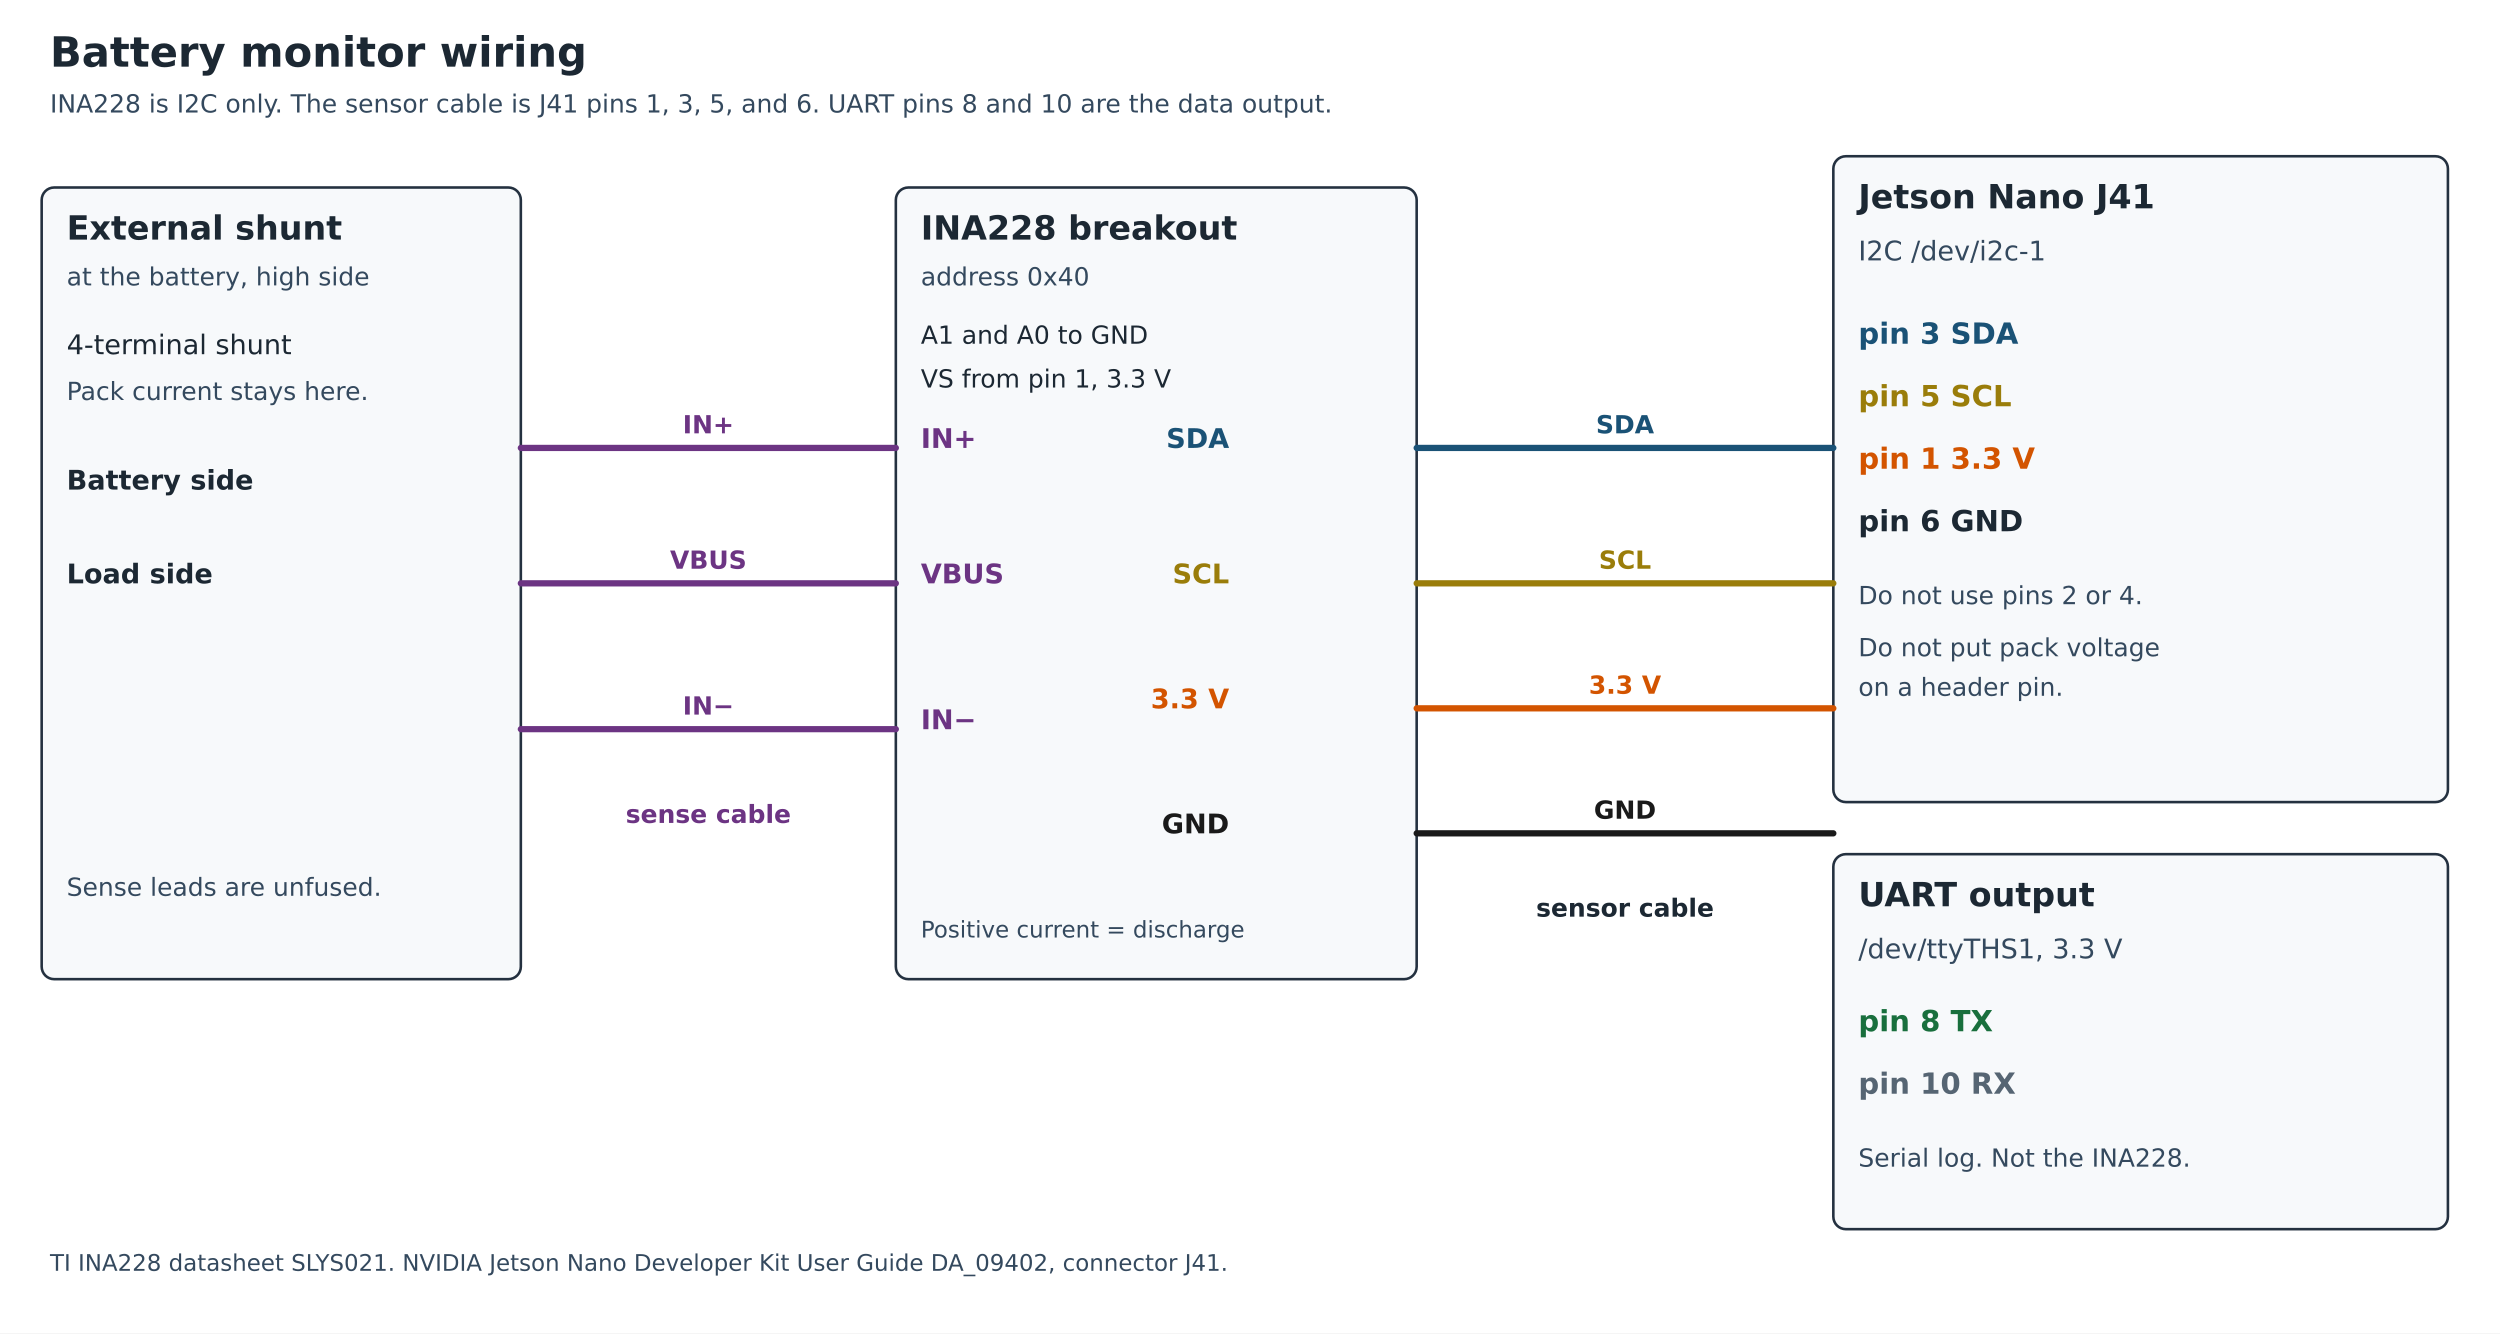
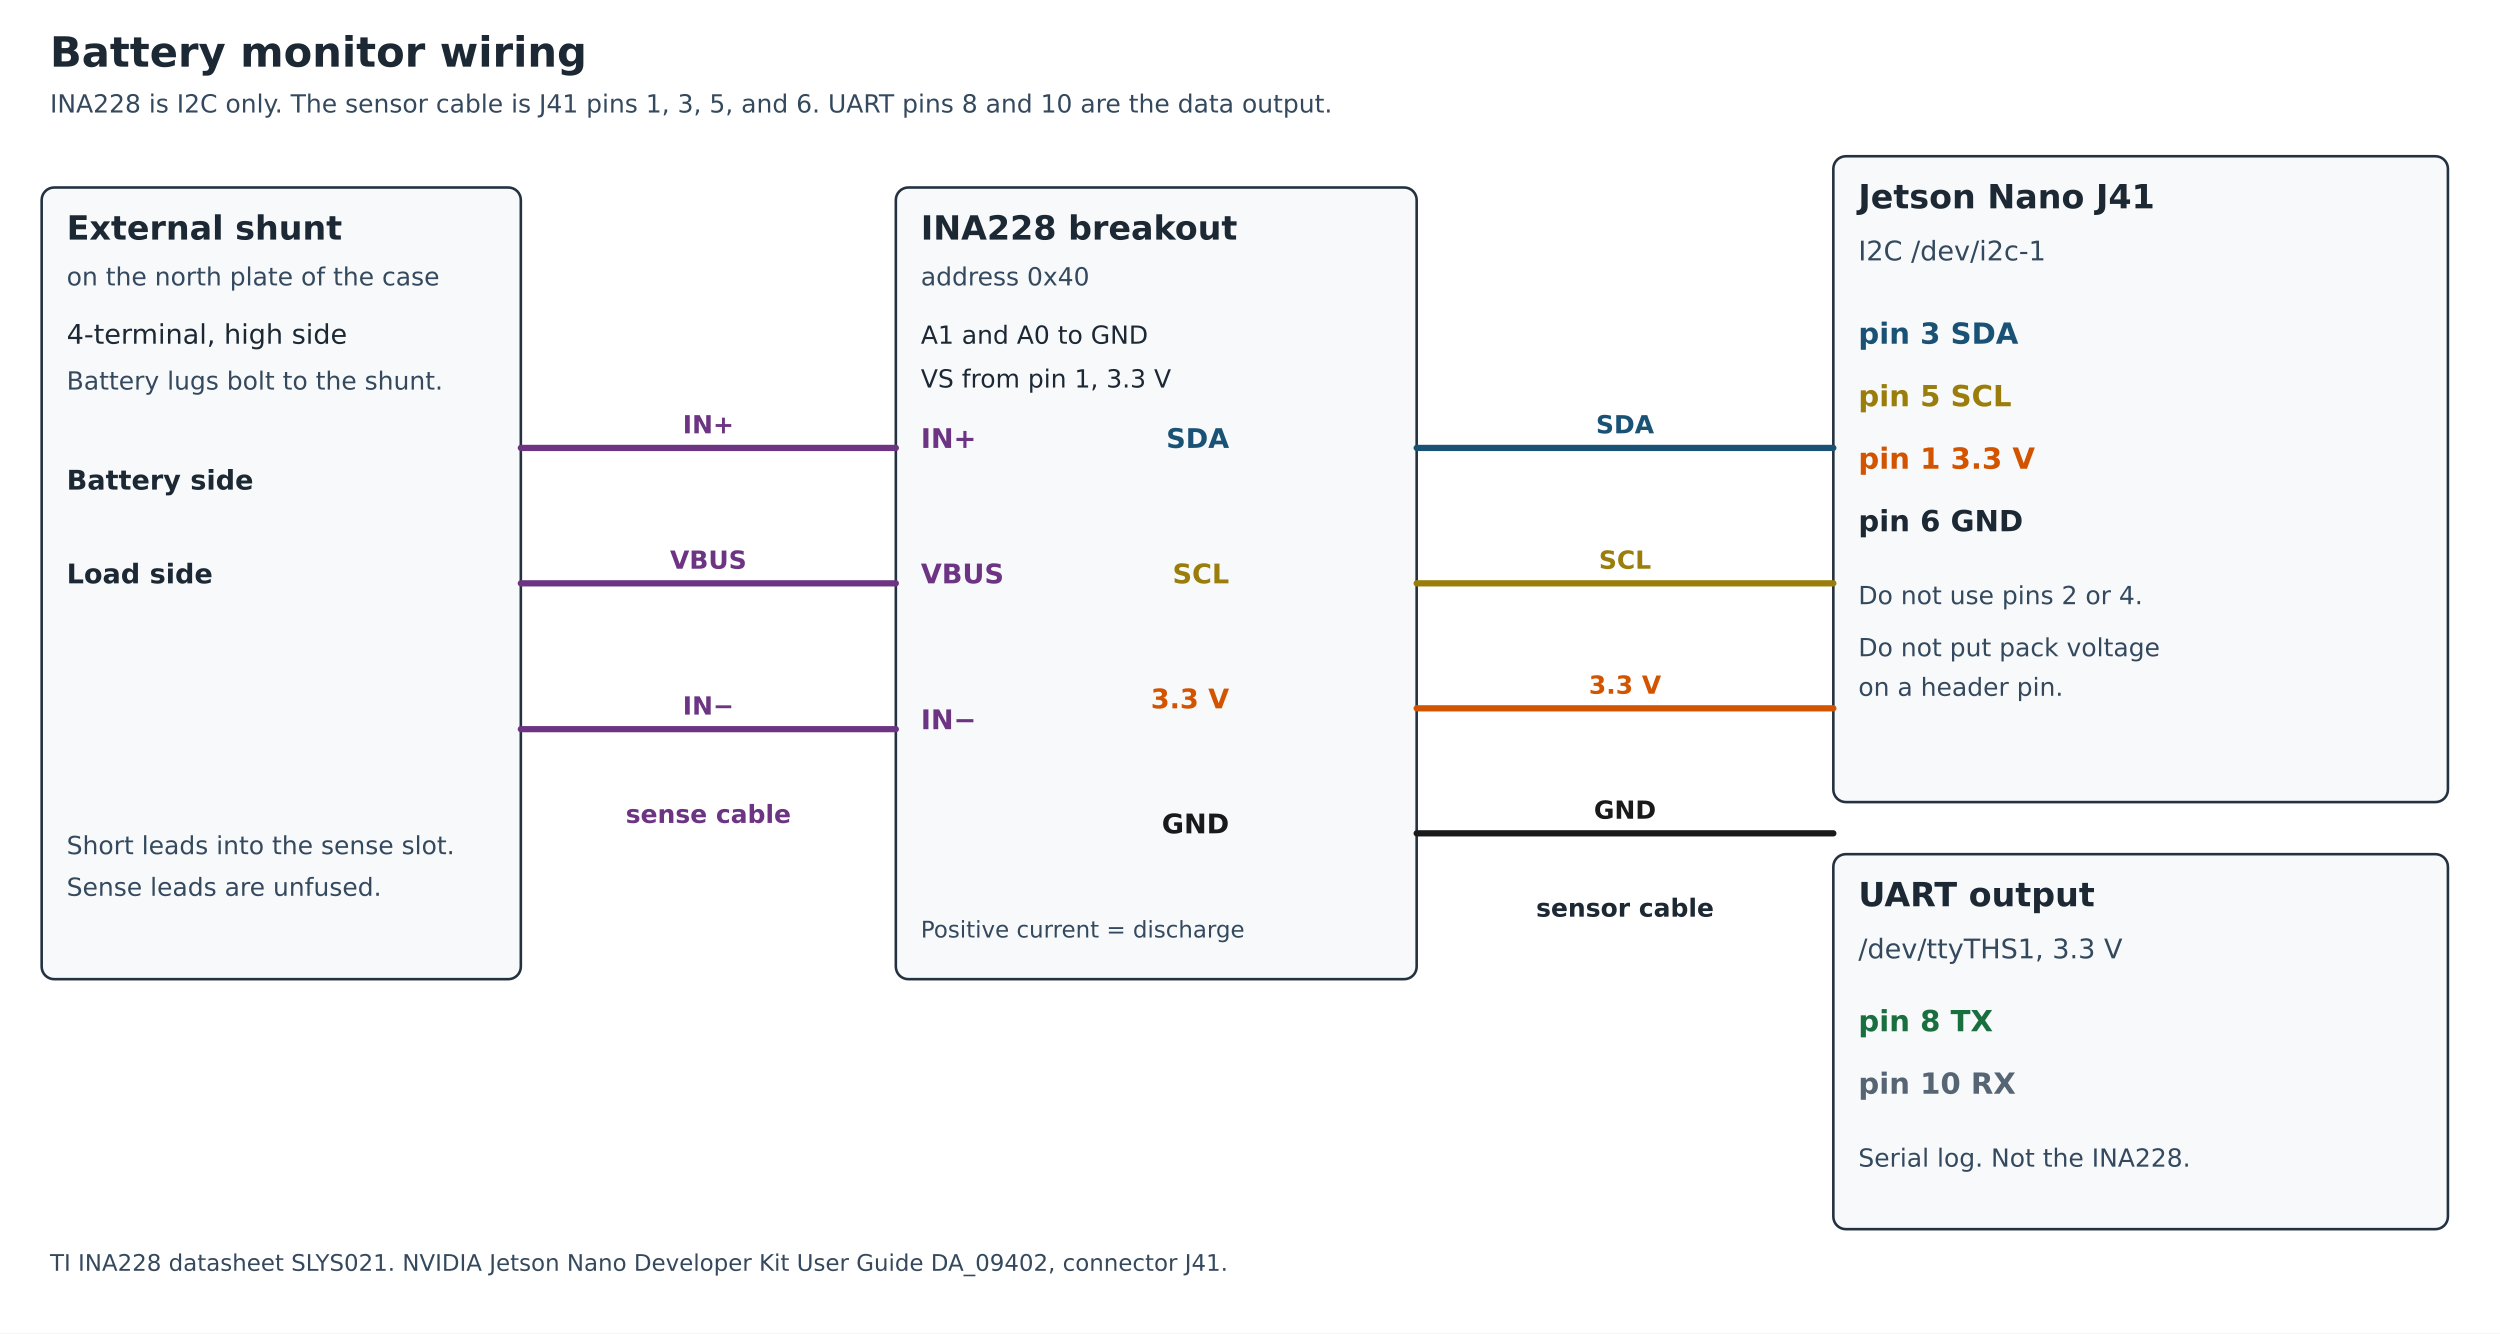
<svg xmlns="http://www.w3.org/2000/svg" width="2400" height="1280" viewBox="0 0 2400 1280">
  <rect width="100%" height="100%" fill="#ffffff" />
  <text x="48.0" y="64.0" fill="#1c2833" font-size="40" font-family="DejaVu Sans, sans-serif" font-weight="bold" text-anchor="start">Battery monitor wiring</text>
  <text x="48.0" y="108.0" fill="#34495e" font-size="24" font-family="DejaVu Sans, sans-serif" font-weight="normal" text-anchor="start">INA228 is I2C only. The sensor cable is J41 pins 1, 3, 5, and 6. UART pins 8 and 10 are the data output.</text>
  <rect x="40.0" y="180.0" width="460.0" height="760.0" rx="12" fill="#f7f9fb" stroke="#243140" stroke-width="2.5" />
  <rect x="860.0" y="180.0" width="500.0" height="760.0" rx="12" fill="#f7f9fb" stroke="#243140" stroke-width="2.5" />
  <rect x="1760.0" y="150.0" width="590.0" height="620.0" rx="12" fill="#f7f9fb" stroke="#243140" stroke-width="2.5" />
  <rect x="1760.0" y="820.0" width="590.0" height="360.0" rx="12" fill="#f7f9fb" stroke="#243140" stroke-width="2.5" />
  <text x="64.0" y="230.0" fill="#1c2833" font-size="32" font-family="DejaVu Sans, sans-serif" font-weight="bold" text-anchor="start">External shunt</text>
-   <text x="64.0" y="274.0" fill="#34495e" font-size="24" font-family="DejaVu Sans, sans-serif" font-weight="normal" text-anchor="start">at the battery, high side</text>
-   <text x="64.0" y="340.0" fill="#1c2833" font-size="26" font-family="DejaVu Sans, sans-serif" font-weight="normal" text-anchor="start">4-terminal shunt</text>
-   <text x="64.0" y="384.0" fill="#34495e" font-size="24" font-family="DejaVu Sans, sans-serif" font-weight="normal" text-anchor="start">Pack current stays here.</text>
+   <text x="64.0" y="274.0" fill="#34495e" font-size="24" font-family="DejaVu Sans, sans-serif" font-weight="normal" text-anchor="start">on the north plate of the case</text>
+   <text x="64.0" y="330.0" fill="#1c2833" font-size="26" font-family="DejaVu Sans, sans-serif" font-weight="normal" text-anchor="start">4-terminal, high side</text>
+   <text x="64.0" y="374.0" fill="#34495e" font-size="24" font-family="DejaVu Sans, sans-serif" font-weight="normal" text-anchor="start">Battery lugs bolt to the shunt.</text>
  <text x="64.0" y="470.0" fill="#1c2833" font-size="26" font-family="DejaVu Sans, sans-serif" font-weight="bold" text-anchor="start">Battery side</text>
  <text x="64.0" y="560.0" fill="#1c2833" font-size="26" font-family="DejaVu Sans, sans-serif" font-weight="bold" text-anchor="start">Load side</text>
+   <text x="64.0" y="820.0" fill="#34495e" font-size="24" font-family="DejaVu Sans, sans-serif" font-weight="normal" text-anchor="start">Short leads into the sense slot.</text>
  <text x="64.0" y="860.0" fill="#34495e" font-size="24" font-family="DejaVu Sans, sans-serif" font-weight="normal" text-anchor="start">Sense leads are unfused.</text>
  <polyline points="500.0,430.0 860.0,430.0" fill="none" stroke="#6c3483" stroke-width="6" stroke-linejoin="round" stroke-linecap="round" />
  <text x="680.0" y="416.0" fill="#6c3483" font-size="24" font-family="DejaVu Sans, sans-serif" font-weight="bold" text-anchor="middle">IN+</text>
  <polyline points="500.0,560.0 860.0,560.0" fill="none" stroke="#6c3483" stroke-width="6" stroke-linejoin="round" stroke-linecap="round" />
  <text x="680.0" y="546.0" fill="#6c3483" font-size="24" font-family="DejaVu Sans, sans-serif" font-weight="bold" text-anchor="middle">VBUS</text>
  <polyline points="500.0,700.0 860.0,700.0" fill="none" stroke="#6c3483" stroke-width="6" stroke-linejoin="round" stroke-linecap="round" />
  <text x="680.0" y="686.0" fill="#6c3483" font-size="24" font-family="DejaVu Sans, sans-serif" font-weight="bold" text-anchor="middle">IN−</text>
  <text x="680.0" y="790.0" fill="#6c3483" font-size="24" font-family="DejaVu Sans, sans-serif" font-weight="bold" text-anchor="middle">sense cable</text>
  <text x="884.0" y="230.0" fill="#1c2833" font-size="32" font-family="DejaVu Sans, sans-serif" font-weight="bold" text-anchor="start">INA228 breakout</text>
  <text x="884.0" y="274.0" fill="#34495e" font-size="24" font-family="DejaVu Sans, sans-serif" font-weight="normal" text-anchor="start">address 0x40</text>
  <text x="884.0" y="330.0" fill="#1c2833" font-size="24" font-family="DejaVu Sans, sans-serif" font-weight="normal" text-anchor="start">A1 and A0 to GND</text>
  <text x="884.0" y="372.0" fill="#1c2833" font-size="24" font-family="DejaVu Sans, sans-serif" font-weight="normal" text-anchor="start">VS from pin 1, 3.3 V</text>
  <text x="884.0" y="430.0" fill="#6c3483" font-size="26" font-family="DejaVu Sans, sans-serif" font-weight="bold" text-anchor="start">IN+</text>
  <text x="884.0" y="560.0" fill="#6c3483" font-size="26" font-family="DejaVu Sans, sans-serif" font-weight="bold" text-anchor="start">VBUS</text>
  <text x="884.0" y="700.0" fill="#6c3483" font-size="26" font-family="DejaVu Sans, sans-serif" font-weight="bold" text-anchor="start">IN−</text>
  <text x="884.0" y="900.0" fill="#34495e" font-size="22" font-family="DejaVu Sans, sans-serif" font-weight="normal" text-anchor="start">Positive current = discharge</text>
  <text x="1180.0" y="430.0" fill="#1a5276" font-size="26" font-family="DejaVu Sans, sans-serif" font-weight="bold" text-anchor="end">SDA</text>
  <text x="1180.0" y="560.0" fill="#9a7d0a" font-size="26" font-family="DejaVu Sans, sans-serif" font-weight="bold" text-anchor="end">SCL</text>
  <text x="1180.0" y="680.0" fill="#d35400" font-size="26" font-family="DejaVu Sans, sans-serif" font-weight="bold" text-anchor="end">3.3 V</text>
  <text x="1180.0" y="800.0" fill="#1a1a1a" font-size="26" font-family="DejaVu Sans, sans-serif" font-weight="bold" text-anchor="end">GND</text>
  <polyline points="1360.0,430.0 1760.0,430.0" fill="none" stroke="#1a5276" stroke-width="6" stroke-linejoin="round" stroke-linecap="round" />
  <text x="1560.0" y="416.0" fill="#1a5276" font-size="24" font-family="DejaVu Sans, sans-serif" font-weight="bold" text-anchor="middle">SDA</text>
  <polyline points="1360.0,560.0 1760.0,560.0" fill="none" stroke="#9a7d0a" stroke-width="6" stroke-linejoin="round" stroke-linecap="round" />
  <text x="1560.0" y="546.0" fill="#9a7d0a" font-size="24" font-family="DejaVu Sans, sans-serif" font-weight="bold" text-anchor="middle">SCL</text>
  <polyline points="1360.0,680.0 1760.0,680.0" fill="none" stroke="#d35400" stroke-width="6" stroke-linejoin="round" stroke-linecap="round" />
  <text x="1560.0" y="666.0" fill="#d35400" font-size="24" font-family="DejaVu Sans, sans-serif" font-weight="bold" text-anchor="middle">3.3 V</text>
  <polyline points="1360.0,800.0 1760.0,800.0" fill="none" stroke="#1a1a1a" stroke-width="6" stroke-linejoin="round" stroke-linecap="round" />
  <text x="1560.0" y="786.0" fill="#1a1a1a" font-size="24" font-family="DejaVu Sans, sans-serif" font-weight="bold" text-anchor="middle">GND</text>
  <text x="1560.0" y="880.0" fill="#1c2833" font-size="24" font-family="DejaVu Sans, sans-serif" font-weight="bold" text-anchor="middle">sensor cable</text>
  <text x="1784.0" y="200.0" fill="#1c2833" font-size="32" font-family="DejaVu Sans, sans-serif" font-weight="bold" text-anchor="start">Jetson Nano J41</text>
  <text x="1784.0" y="250.0" fill="#34495e" font-size="26" font-family="DejaVu Sans, sans-serif" font-weight="normal" text-anchor="start">I2C  /dev/i2c-1</text>
  <text x="1784.0" y="330.0" fill="#1a5276" font-size="28" font-family="DejaVu Sans, sans-serif" font-weight="bold" text-anchor="start">pin 3    SDA</text>
  <text x="1784.0" y="390.0" fill="#9a7d0a" font-size="28" font-family="DejaVu Sans, sans-serif" font-weight="bold" text-anchor="start">pin 5    SCL</text>
  <text x="1784.0" y="450.0" fill="#d35400" font-size="28" font-family="DejaVu Sans, sans-serif" font-weight="bold" text-anchor="start">pin 1    3.3 V</text>
  <text x="1784.0" y="510.0" fill="#1c2833" font-size="28" font-family="DejaVu Sans, sans-serif" font-weight="bold" text-anchor="start">pin 6    GND</text>
  <text x="1784.0" y="580.0" fill="#34495e" font-size="24" font-family="DejaVu Sans, sans-serif" font-weight="normal" text-anchor="start">Do not use pins 2 or 4.</text>
  <text x="1784.0" y="630.0" fill="#34495e" font-size="24" font-family="DejaVu Sans, sans-serif" font-weight="normal" text-anchor="start">Do not put pack voltage</text>
  <text x="1784.0" y="668.0" fill="#34495e" font-size="24" font-family="DejaVu Sans, sans-serif" font-weight="normal" text-anchor="start">on a header pin.</text>
  <text x="1784.0" y="870.0" fill="#1c2833" font-size="32" font-family="DejaVu Sans, sans-serif" font-weight="bold" text-anchor="start">UART output</text>
  <text x="1784.0" y="920.0" fill="#34495e" font-size="26" font-family="DejaVu Sans, sans-serif" font-weight="normal" text-anchor="start">/dev/ttyTHS1, 3.3 V</text>
  <text x="1784.0" y="990.0" fill="#196f3d" font-size="28" font-family="DejaVu Sans, sans-serif" font-weight="bold" text-anchor="start">pin 8    TX</text>
  <text x="1784.0" y="1050.0" fill="#566573" font-size="28" font-family="DejaVu Sans, sans-serif" font-weight="bold" text-anchor="start">pin 10   RX</text>
  <text x="1784.0" y="1120.0" fill="#34495e" font-size="24" font-family="DejaVu Sans, sans-serif" font-weight="normal" text-anchor="start">Serial log. Not the INA228.</text>
  <text x="48.0" y="1220.0" fill="#34495e" font-size="22" font-family="DejaVu Sans, sans-serif" font-weight="normal" text-anchor="start">TI INA228 datasheet SLYS021. NVIDIA Jetson Nano Developer Kit User Guide DA_09402, connector J41.</text>
</svg>
